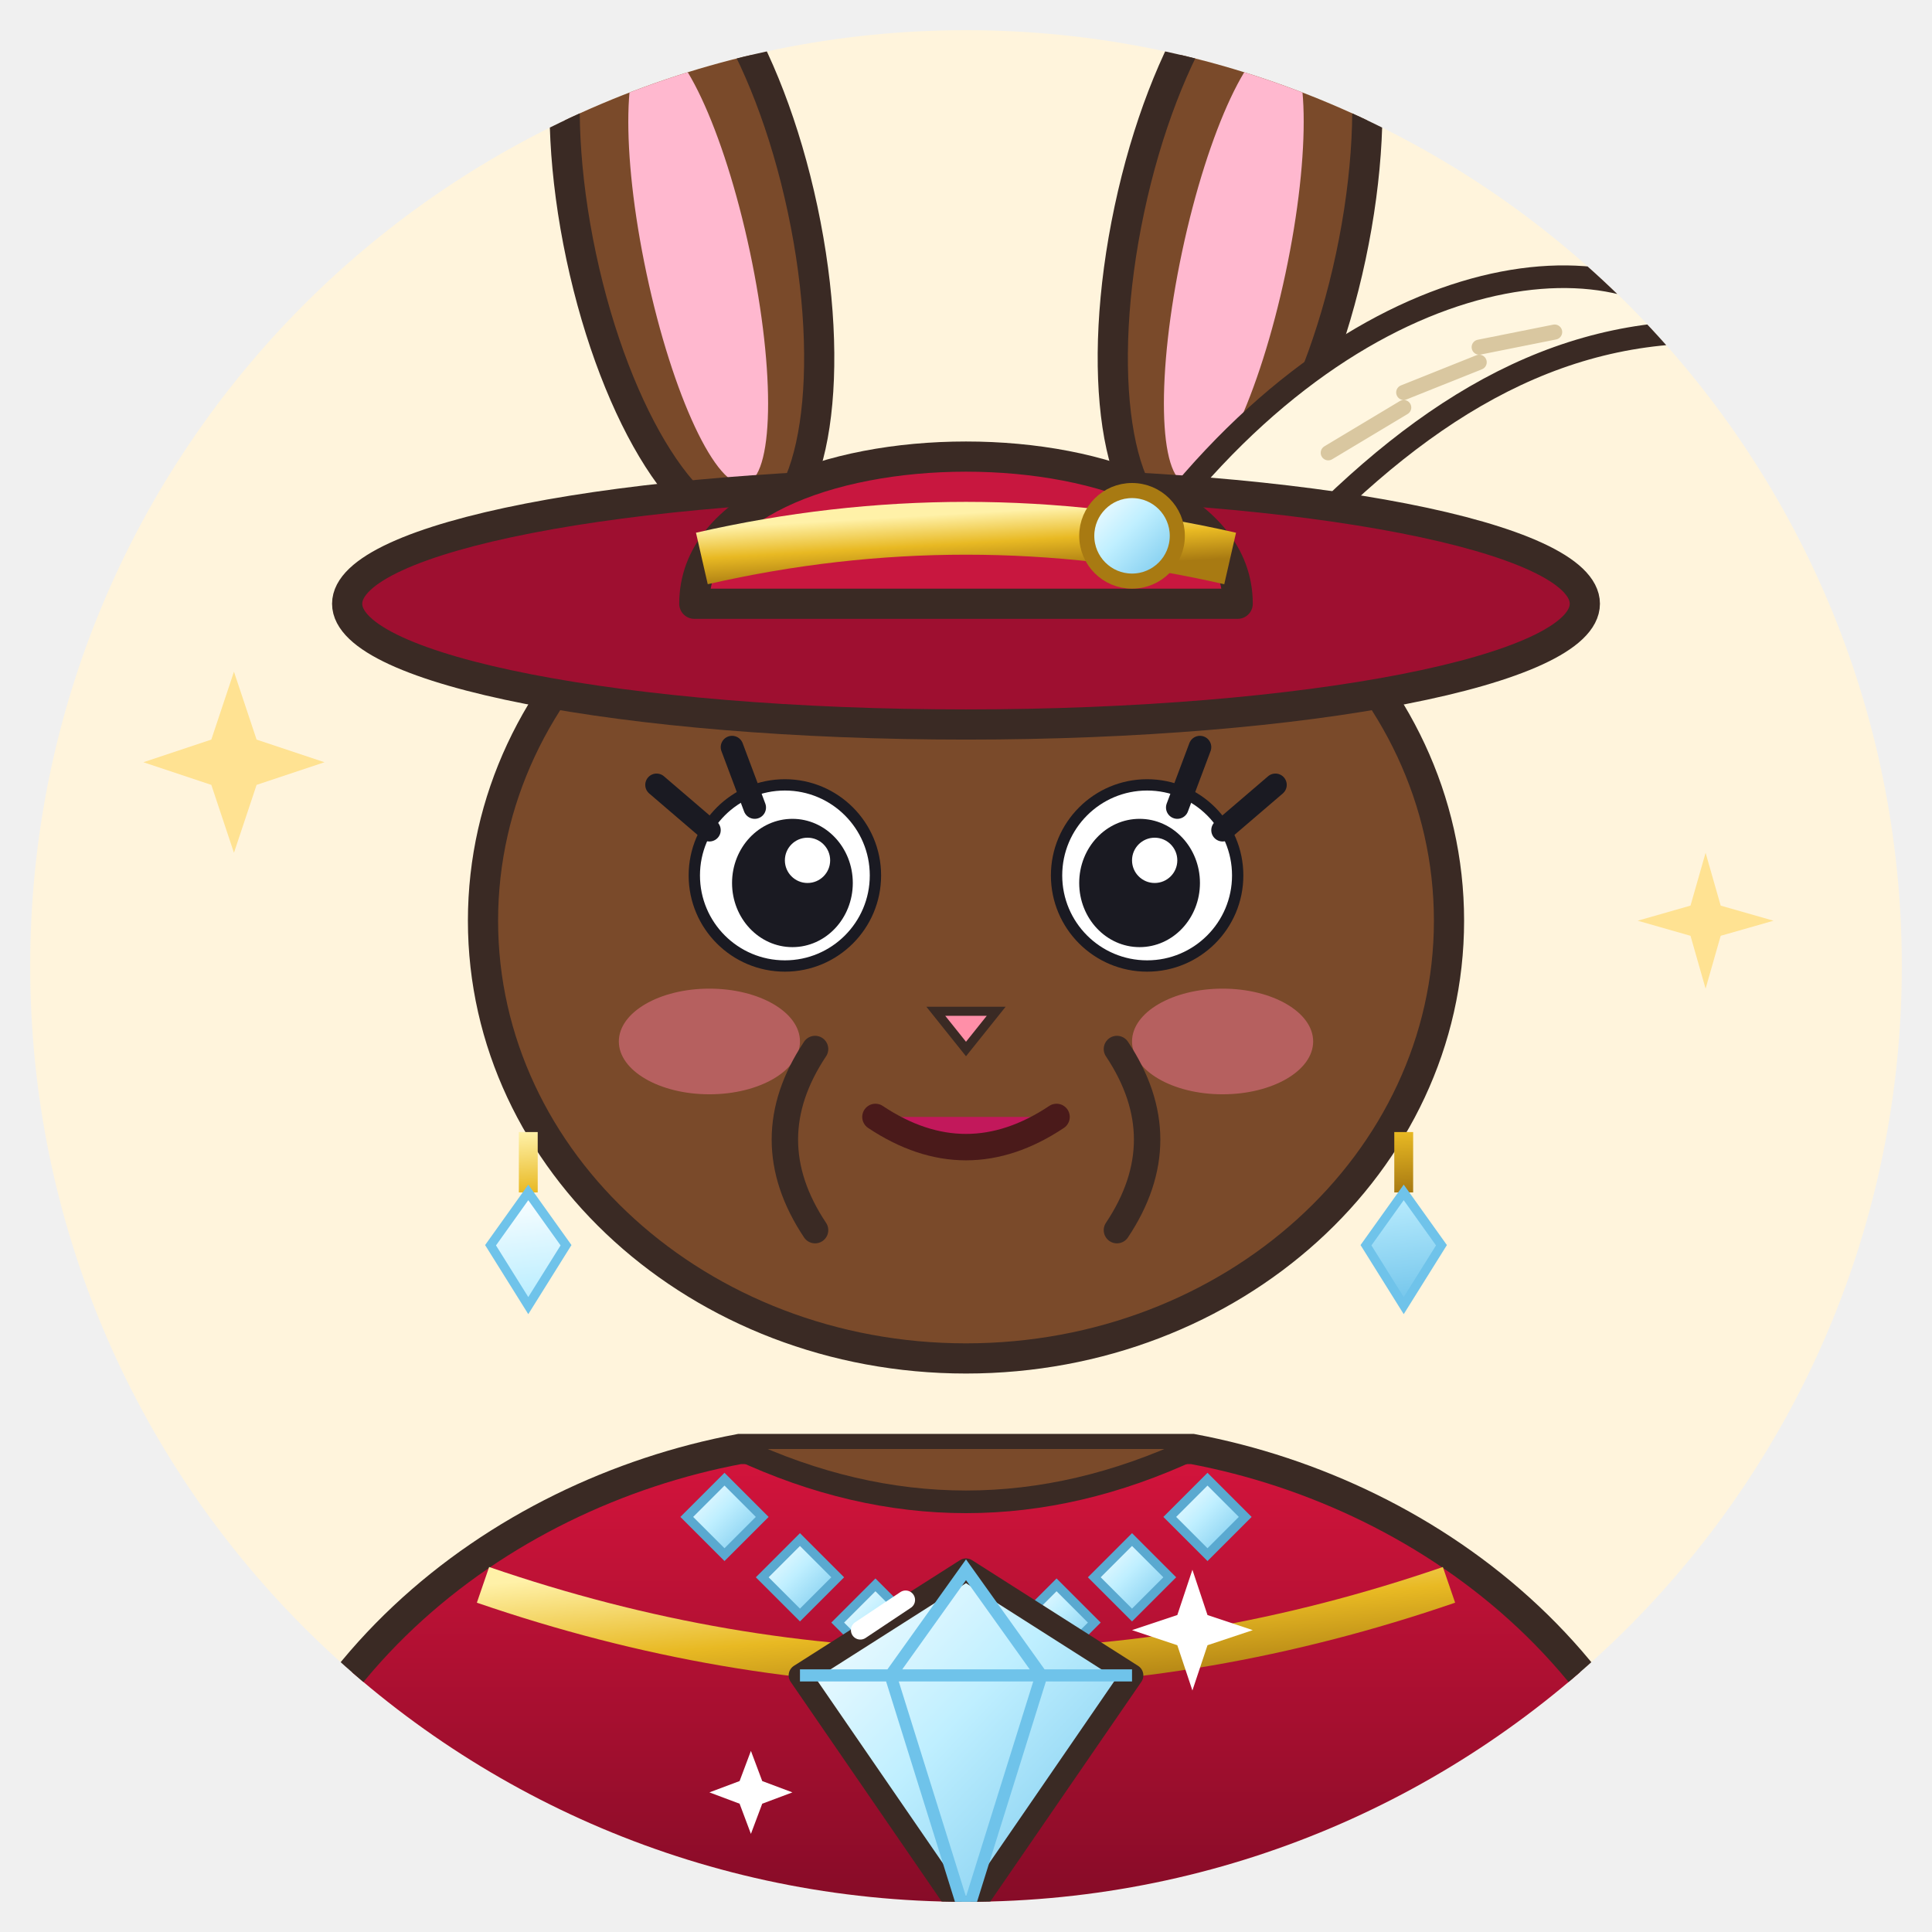
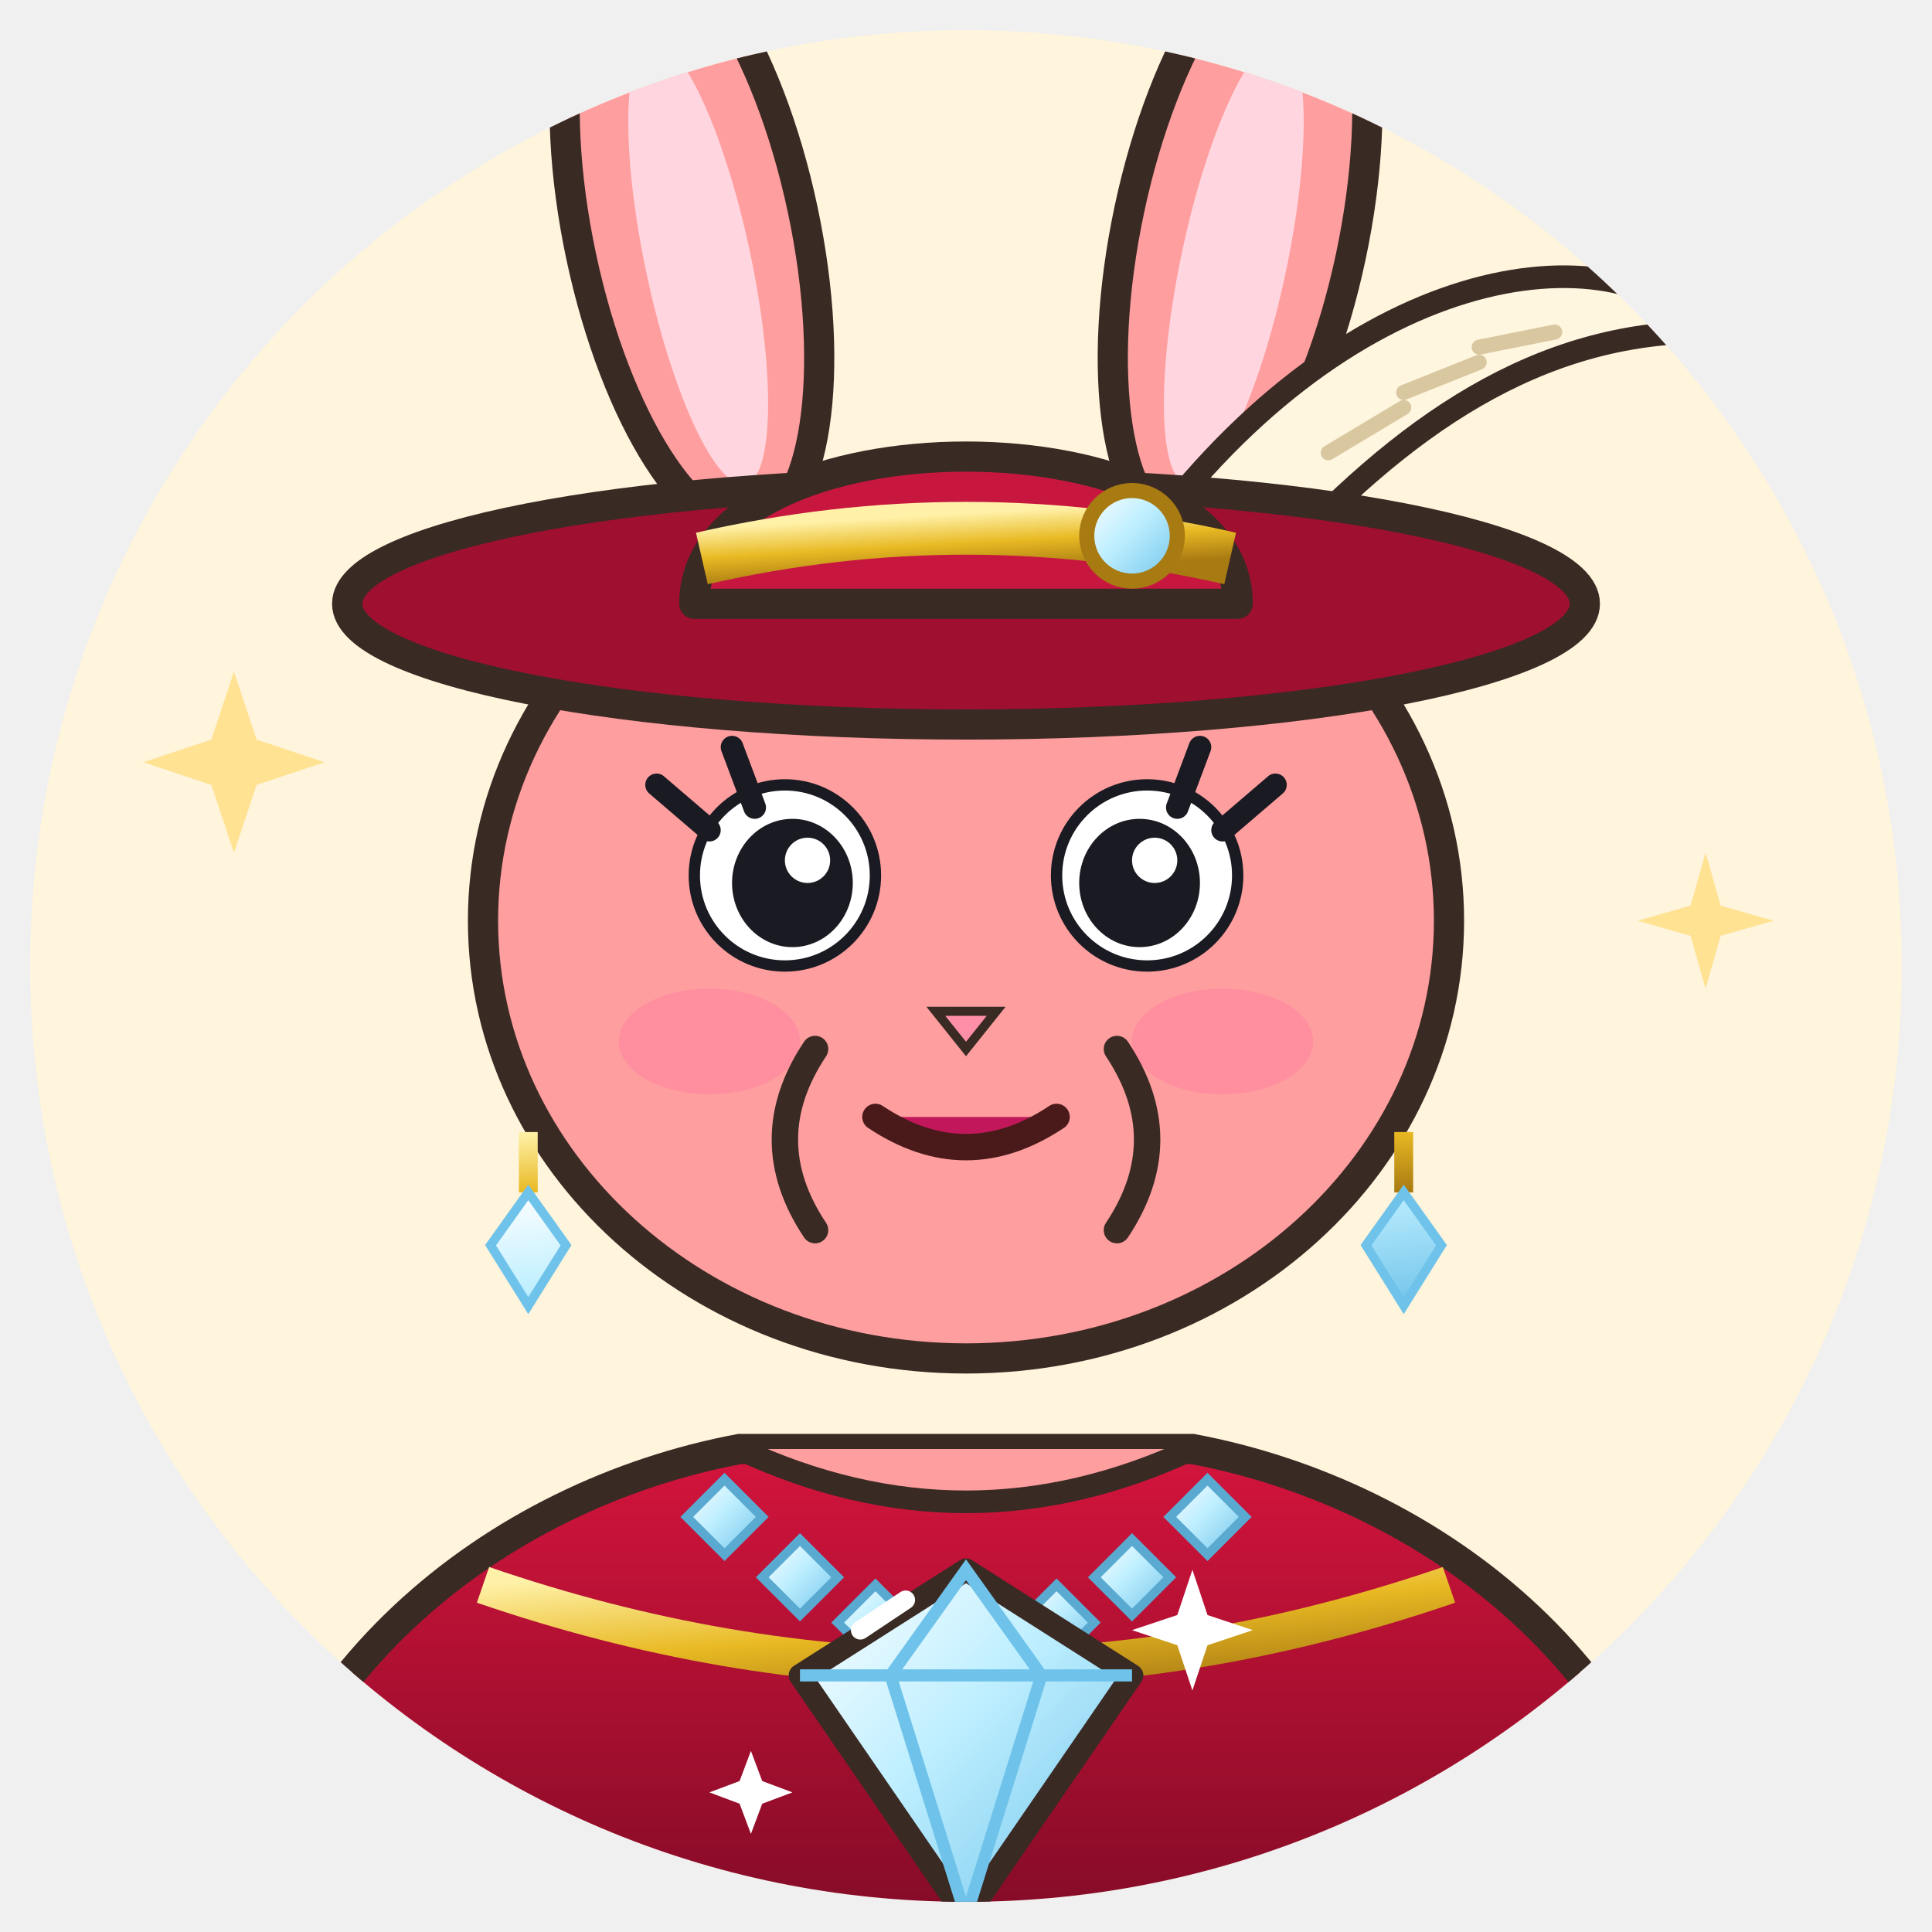
<svg xmlns="http://www.w3.org/2000/svg" viewBox="0 0 256 256" width="256" height="256">
  <defs>
    <clipPath id="cc">
      <circle cx="128" cy="128" r="124" />
    </clipPath>
    <linearGradient id="gold" x1="0" y1="0" x2="1" y2="1">
      <stop offset="0" stop-color="#fff1a8" />
      <stop offset=".5" stop-color="#e8b923" />
      <stop offset="1" stop-color="#a87a12" />
    </linearGradient>
    <linearGradient id="dia" x1="0" y1="0" x2="1" y2="1">
      <stop offset="0" stop-color="#ffffff" />
      <stop offset=".45" stop-color="#bfefff" />
      <stop offset="1" stop-color="#6fc3ea" />
    </linearGradient>
    <linearGradient id="gown" x1="0" y1="0" x2="0" y2="1">
      <stop offset="0" stop-color="#d4143c" />
      <stop offset="1" stop-color="#7a0a24" />
    </linearGradient>
  </defs>
  <circle cx="128" cy="128" r="124" fill="#fff4dc" />
  <g fill="#ffe08a" opacity=".9">
    <path d="M28 98 l3 -9 l3 9 l9 3 l-9 3 l-3 9 l-3 -9 l-9 -3 Z" />
    <path d="M224 120 l2 -7 l2 7 l7 2 l-7 2 l-2 7 l-2 -7 l-7 -2 Z" />
  </g>
  <g clip-path="url(#cc)">
    <path d="M30 262 C34 222 66 198 98 192 L158 192 C190 198 222 222 226 262 Z" fill="url(#gown)" stroke="#3a2a24" stroke-width="4" />
    <path d="M64 210 Q128 232 192 210" fill="none" stroke="url(#gold)" stroke-width="5" />
-     <path d="M98 192 Q128 206 158 192" fill="#7a4a2a" stroke="#3a2a24" stroke-width="3" />
-     <ellipse cx="100" cy="30" rx="15" ry="40" transform="rotate(-12 100 70)" fill="#7a4a2a" stroke="#3a2a24" stroke-width="4" />
-     <ellipse cx="156" cy="30" rx="15" ry="40" transform="rotate(12 156 70)" fill="#7a4a2a" stroke="#3a2a24" stroke-width="4" />
-     <ellipse cx="100" cy="34" rx="7" ry="30" transform="rotate(-12 100 70)" fill="#ffb8cf" />
-     <ellipse cx="156" cy="34" rx="7" ry="30" transform="rotate(12 156 70)" fill="#ffb8cf" />
-     <ellipse cx="128" cy="122" rx="64" ry="58" fill="#7a4a2a" stroke="#3a2a24" stroke-width="4" />
+     <path d="M98 192 Q128 206 158 192" fill="#ff9e9e" stroke="#3a2a24" stroke-width="3" />
+     <ellipse cx="100" cy="30" rx="15" ry="40" transform="rotate(-12 100 70)" fill="#ff9e9e" stroke="#3a2a24" stroke-width="4" />
+     <ellipse cx="156" cy="30" rx="15" ry="40" transform="rotate(12 156 70)" fill="#ff9e9e" stroke="#3a2a24" stroke-width="4" />
+     <ellipse cx="100" cy="34" rx="7" ry="30" transform="rotate(-12 100 70)" fill="#ffd6e0" />
+     <ellipse cx="156" cy="34" rx="7" ry="30" transform="rotate(12 156 70)" fill="#ffd6e0" />
+     <ellipse cx="128" cy="122" rx="64" ry="58" fill="#ff9e9e" stroke="#3a2a24" stroke-width="4" />
    <path d="M150 74 C178 34 214 30 226 44 C204 44 186 56 168 76 Z" fill="#fff6e0" stroke="#3a2a24" stroke-width="3" stroke-linejoin="round" />
    <path d="M176 60 l10 -6 M186 52 l10 -4 M196 46 l10 -2" stroke="#d9c7a0" stroke-width="2" stroke-linecap="round" />
    <ellipse cx="128" cy="80" rx="82" ry="16" fill="#9e0f30" stroke="#3a2a24" stroke-width="4" />
    <path d="M92 80 C92 54 164 54 164 80 Z" fill="#c8173f" stroke="#3a2a24" stroke-width="4" stroke-linejoin="round" />
    <path d="M93 74 Q128 66 163 74" fill="none" stroke="url(#gold)" stroke-width="7" />
    <circle cx="150" cy="71" r="6" fill="url(#dia)" stroke="#a87a12" stroke-width="2" />
    <ellipse cx="94" cy="138" rx="12" ry="7" fill="#ff7aa0" opacity=".45" />
    <ellipse cx="162" cy="138" rx="12" ry="7" fill="#ff7aa0" opacity=".45" />
    <ellipse cx="104" cy="116" rx="12" ry="12" fill="#fff" stroke="#1a1a22" stroke-width="1.5" />
    <ellipse cx="105" cy="117" rx="8" ry="8.5" fill="#1a1a22" />
    <circle cx="107" cy="114" r="3" fill="#fff" />
    <ellipse cx="152" cy="116" rx="12" ry="12" fill="#fff" stroke="#1a1a22" stroke-width="1.5" />
    <ellipse cx="151" cy="117" rx="8" ry="8.5" fill="#1a1a22" />
    <circle cx="153" cy="114" r="3" fill="#fff" />
    <path d="M94 110 l-7 -6 M100 107 l-3 -8 M162 110 l7 -6 M156 107 l3 -8" stroke="#1a1a22" stroke-width="3" stroke-linecap="round" />
    <path d="M124 134 h8 l-4 5 Z" fill="#ff8fa8" stroke="#3a2a24" stroke-width="1.2" />
    <path d="M116 148 Q128 156 140 148" fill="#c2185b" stroke="#4a1a1a" stroke-width="3.5" stroke-linecap="round" />
    <path d="M108 139 Q100 151 108 163 M148 139 Q156 151 148 163" fill="none" stroke="#3a2a24" stroke-width="3.5" stroke-linecap="round" />
    <path d="M70 150 v8 M186 150 v8" stroke="url(#gold)" stroke-width="2.5" />
    <path d="M70 158 l5 7 l-5 8 l-5 -8 Z M186 158 l5 7 l-5 8 l-5 -8 Z" fill="url(#dia)" stroke="#6fc3ea" stroke-width="1.2" />
    <g fill="url(#dia)" stroke="#5aa9d0" stroke-width="1.2">
      <path d="M96 196 l5 5 l-5 5 l-5 -5 Z" />
      <path d="M106 204 l5 5 l-5 5 l-5 -5 Z" />
      <path d="M150 204 l5 5 l-5 5 l-5 -5 Z" />
      <path d="M160 196 l5 5 l-5 5 l-5 -5 Z" />
      <path d="M116 210 l5 5 l-5 5 l-5 -5 Z" />
      <path d="M140 210 l5 5 l-5 5 l-5 -5 Z" />
    </g>
    <path d="M128 208 L150 222 L128 254 L106 222 Z" fill="url(#dia)" stroke="#3a2a24" stroke-width="3" stroke-linejoin="round" />
    <path d="M106 222 H150 M128 208 L118 222 L128 254 L138 222 Z" fill="none" stroke="#6fc3ea" stroke-width="1.6" />
    <path d="M114 216 l6 -4" stroke="#fff" stroke-width="2.5" stroke-linecap="round" />
    <g fill="#fff">
      <path d="M156 214 l2 -6 l2 6 l6 2 l-6 2 l-2 6 l-2 -6 l-6 -2 Z" />
      <path d="M98 236 l1.5 -4 l1.5 4 l4 1.5 l-4 1.5 l-1.5 4 l-1.5 -4 l-4 -1.5 Z" />
    </g>
  </g>
</svg>
